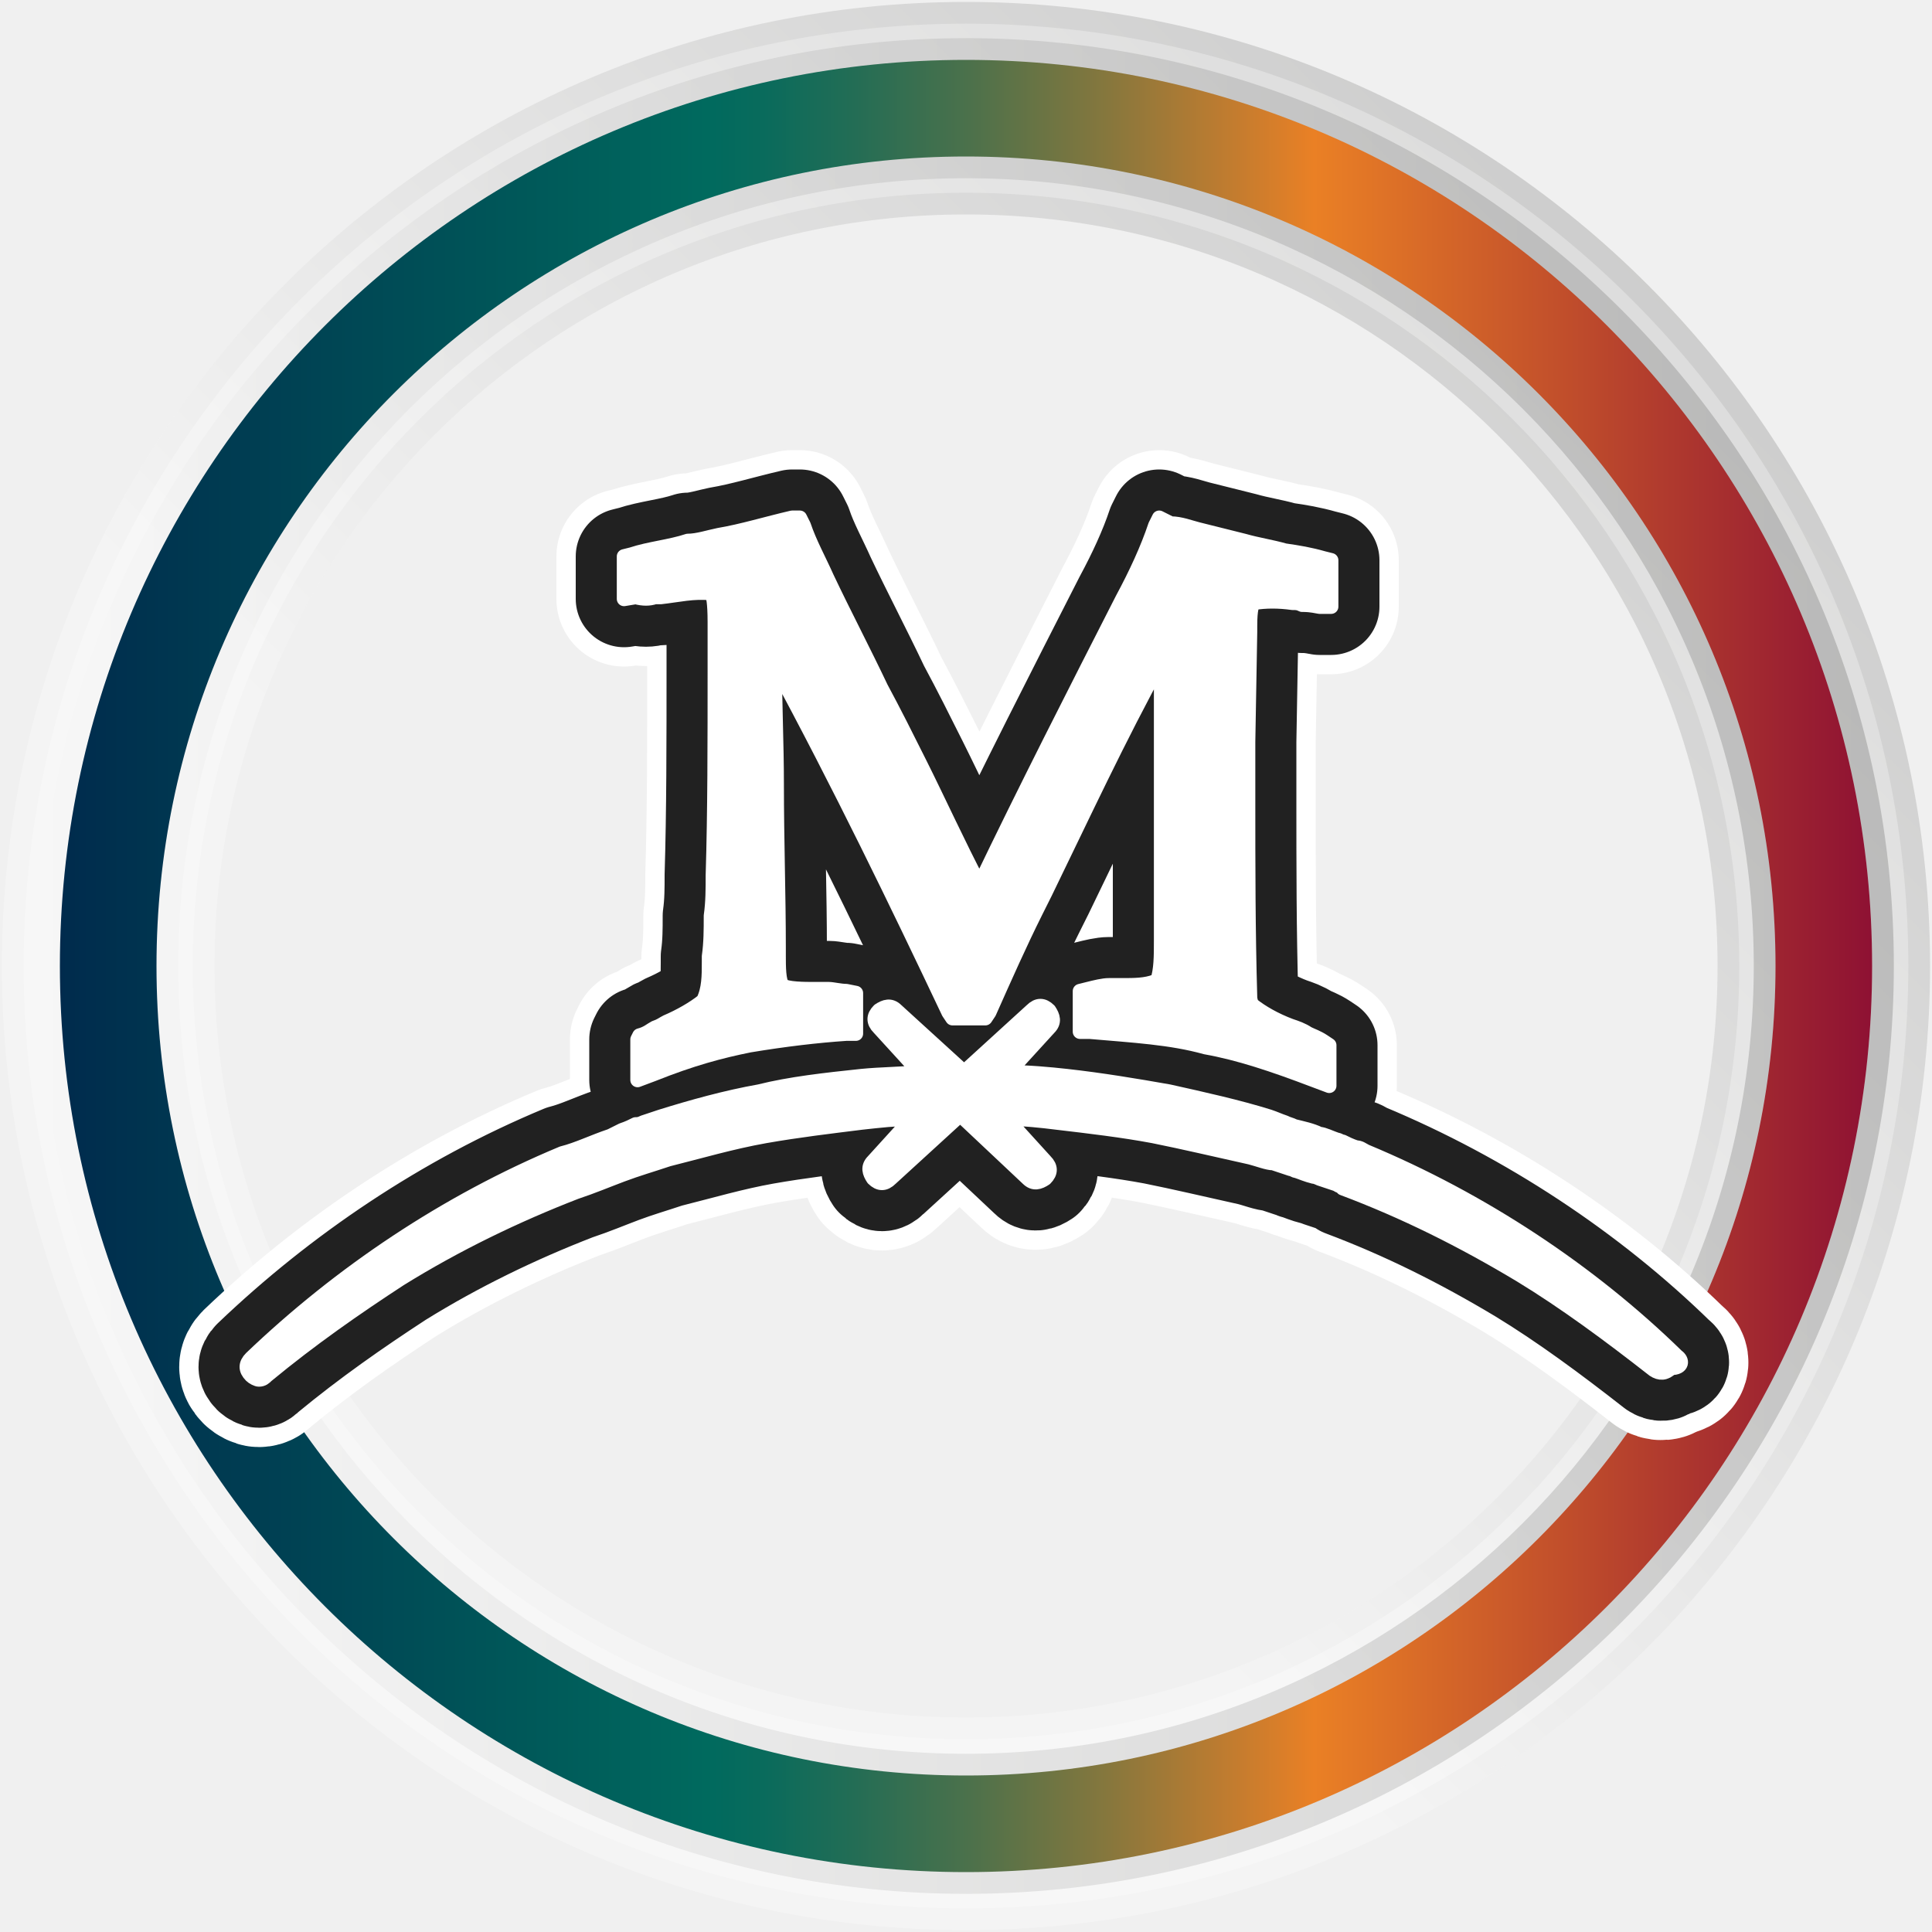
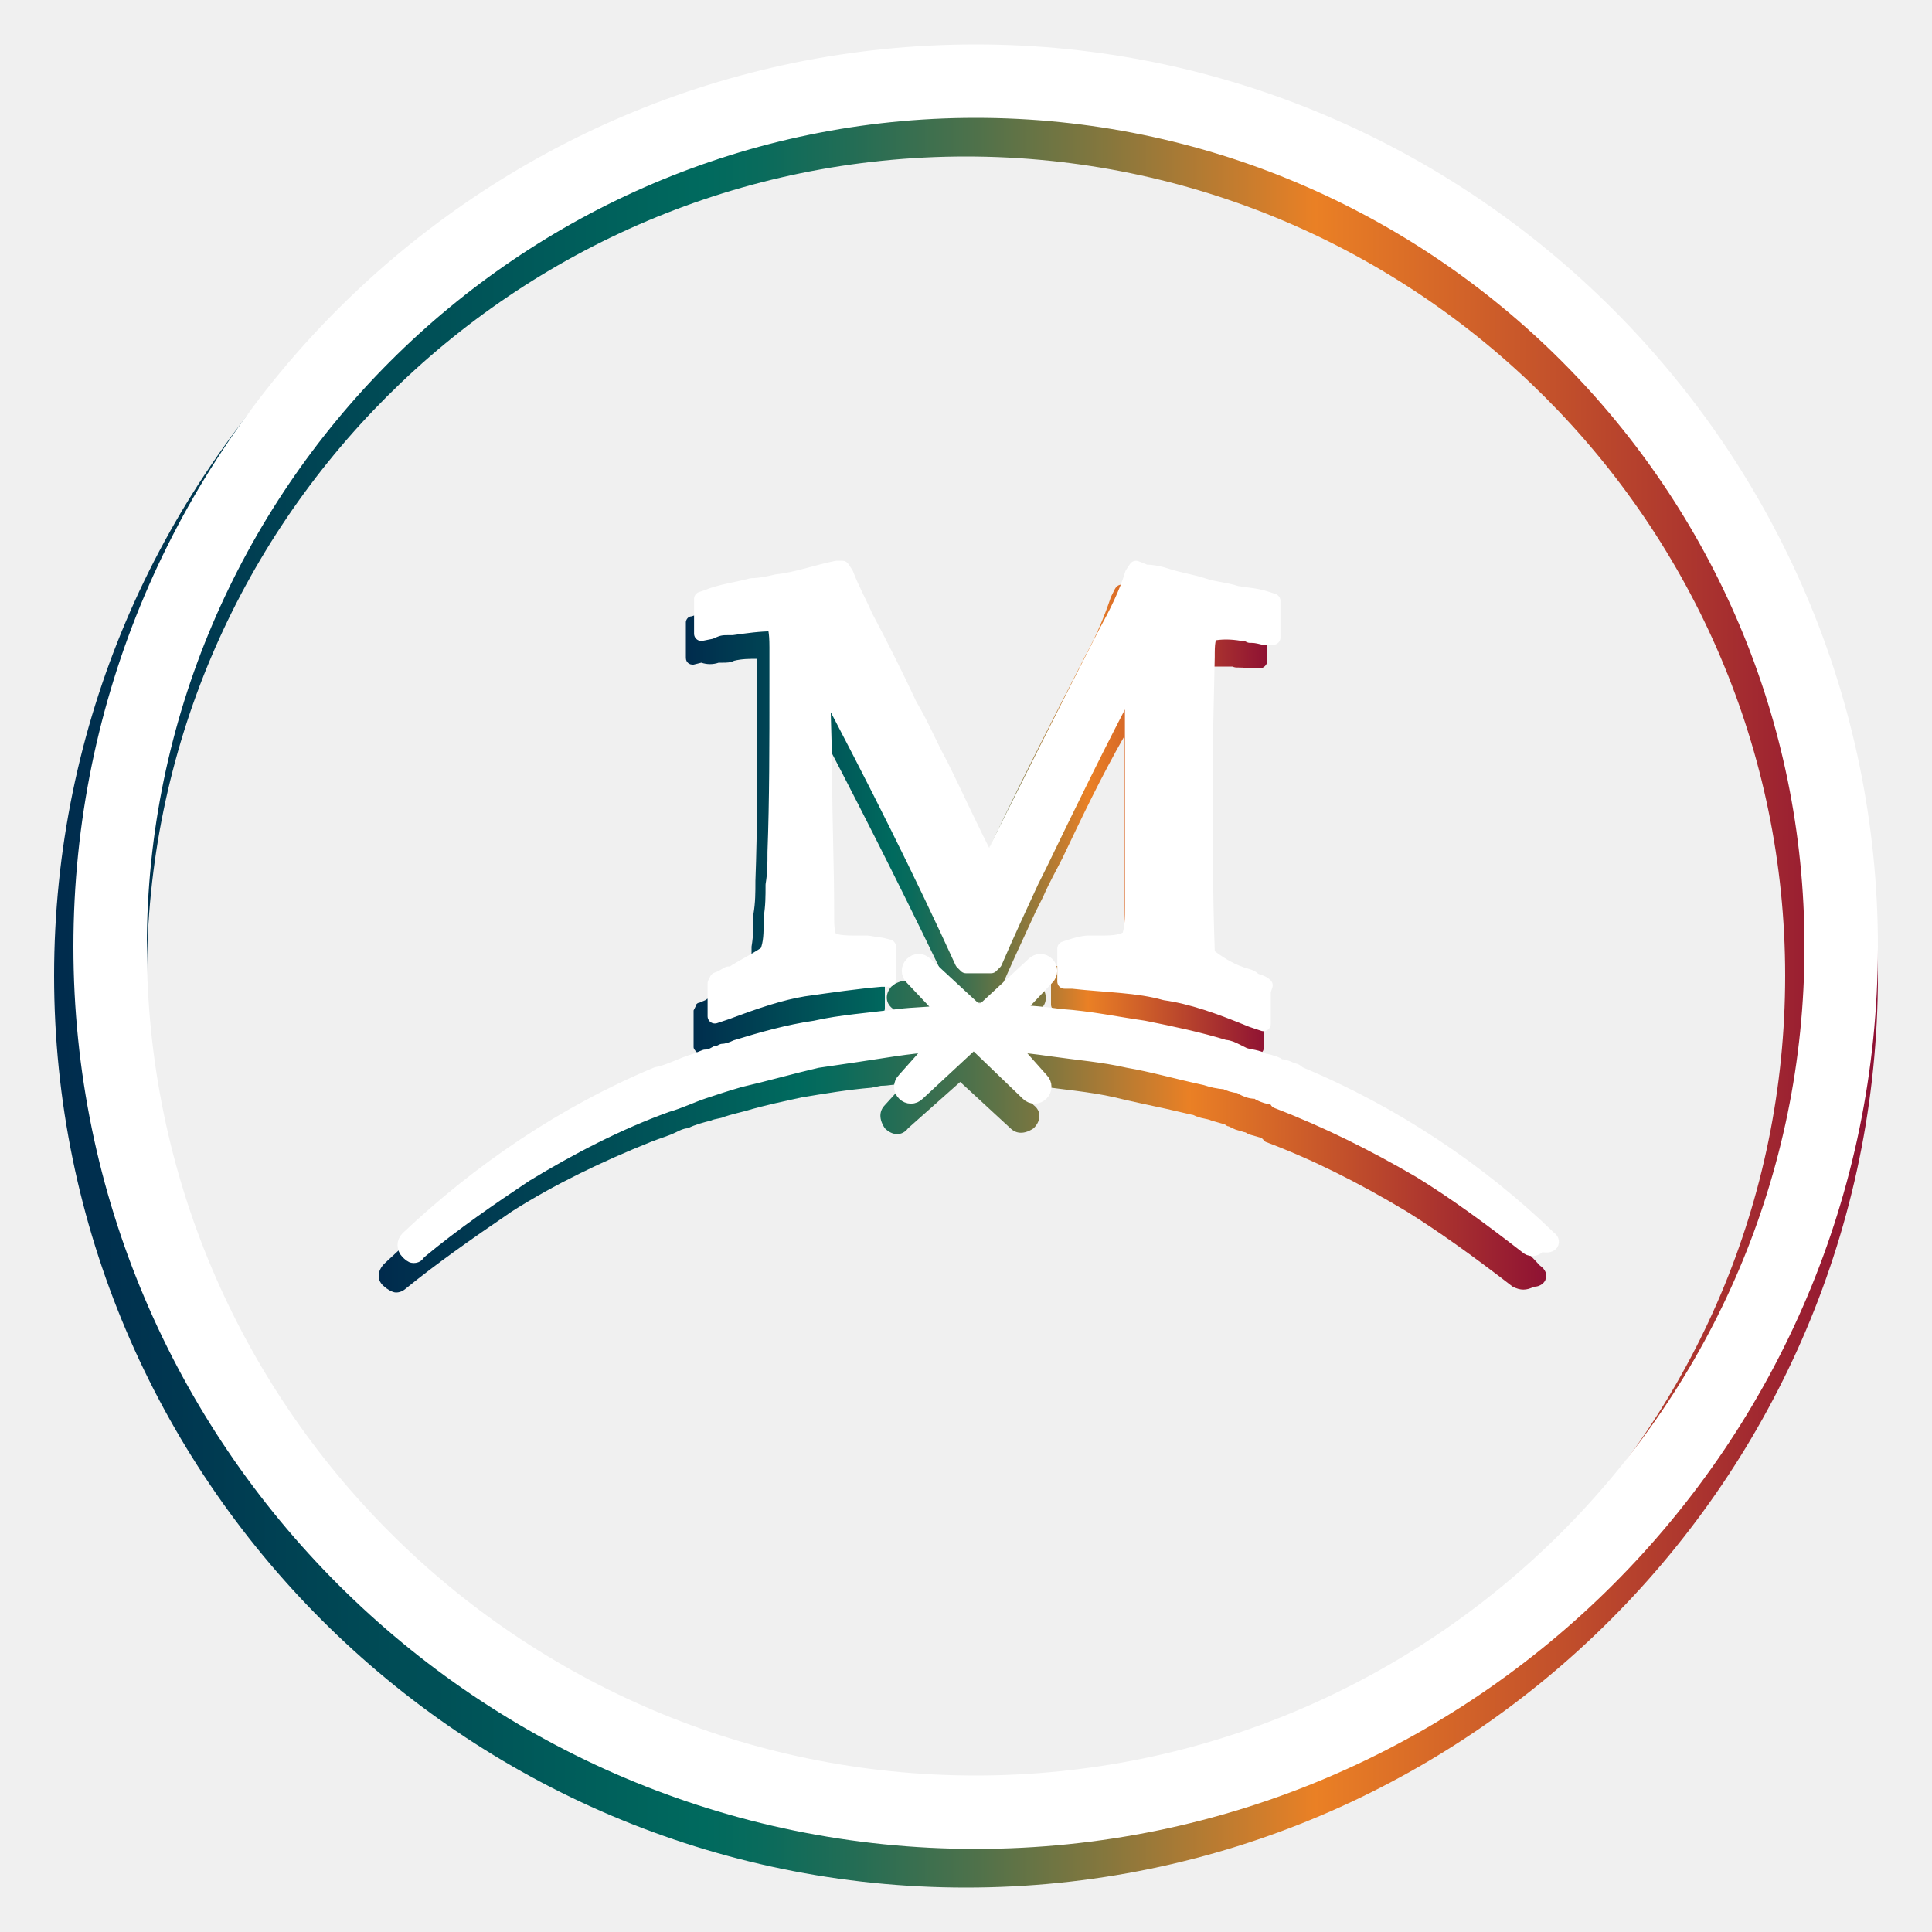
<svg xmlns="http://www.w3.org/2000/svg" version="1.1" id="Capa_1" x="0px" y="0px" viewBox="0 0 100 100" style="enable-background:new 0 0 100 100;" xml:space="preserve">
  <style type="text/css">
- 	.st0{opacity:0.3;}
- 	
- 		.st1{fill:url(#SVGID_1_);stroke:url(#SVGID_00000154387192108617494540000013223265079032102042_);stroke-width:3;stroke-miterlimit:10;}
- 	
- 		.st2{fill:url(#SVGID_00000068650435038074704120000013037827003397855380_);stroke:#FFFFFF;stroke-width:0.75;stroke-miterlimit:10;}
- 	.st3{fill:none;stroke:url(#SVGID_00000132082588050896017190000001448353649731085216_);stroke-width:5;stroke-miterlimit:10;}
- 	.st4{fill:#FFFFFF;stroke:#FFFFFF;stroke-width:7;stroke-linecap:round;stroke-linejoin:round;stroke-miterlimit:10;}
- 	.st5{fill:#FFFFFF;stroke:#212121;stroke-width:5;stroke-linecap:round;stroke-linejoin:round;stroke-miterlimit:10;}
- 	.st6{fill:#FFFFFF;stroke:#FFFFFF;stroke-width:0.75;stroke-linecap:round;stroke-linejoin:round;stroke-miterlimit:10;}
+ 	.st0{fill:url(#SVGID_1_);}
+ 	.st1{fill:url(#SVGID_00000119837902511260725370000011960527997819437972_);}
+ 	.st2{fill:url(#SVGID_00000177477075300496687490000002837607850986236324_);}
+ 	.st3{fill:#FFFFFF;stroke:#FFFFFF;stroke-width:0.75;stroke-linecap:round;stroke-linejoin:round;stroke-miterlimit:10;}
+ 	.st4{fill:#FFFFFF;}
</style>
-   <g class="st0">
-     <linearGradient id="SVGID_1_" gradientUnits="userSpaceOnUse" x1="50" y1="100.4" x2="50" y2="3.6" gradientTransform="matrix(1 0 0 -1 0 102)">
-       <stop offset="0" style="stop-color:#7E7E7D" />
-       <stop offset="0.665" style="stop-color:#FFFFFF" />
-       <stop offset="1" style="stop-color:#FFFFFF" />
-     </linearGradient>
-     <linearGradient id="SVGID_00000124160579726258104300000006409389156368777625_" gradientUnits="userSpaceOnUse" x1="85.273" y1="14.727" x2="14.727" y2="85.273">
-       <stop offset="0" style="stop-color:#7E7E7D" />
-       <stop offset="0.665" style="stop-color:#FFFFFF" />
-       <stop offset="1" style="stop-color:#FFFFFF" />
-     </linearGradient>
-     <path style="fill:url(#SVGID_1_);stroke:url(#SVGID_00000124160579726258104300000006409389156368777625_);stroke-width:3;stroke-miterlimit:10;" d="   M50,98.4C23.3,98.4,1.6,76.7,1.6,50S23.3,1.6,50,1.6S98.4,23.3,98.4,50S76.7,98.4,50,98.4z M50,9.6C27.7,9.6,9.6,27.7,9.6,50   S27.7,90.4,50,90.4S90.4,72.3,90.4,50S72.3,9.6,50,9.6z" />
-   </g>
-   <g class="st0">
-     <linearGradient id="SVGID_00000143613434948204917970000010188121741941839504_" gradientUnits="userSpaceOnUse" x1="1.6" y1="52" x2="98.4" y2="52" gradientTransform="matrix(1 0 0 -1 0 102)">
-       <stop offset="0" style="stop-color:#FFFFFF" />
-       <stop offset="1" style="stop-color:#7E7E7D" />
-     </linearGradient>
-     <path style="fill:url(#SVGID_00000143613434948204917970000010188121741941839504_);stroke:#FFFFFF;stroke-width:0.75;stroke-miterlimit:10;" d="   M50,98.4C23.3,98.4,1.6,76.7,1.6,50S23.3,1.6,50,1.6S98.4,23.3,98.4,50S76.7,98.4,50,98.4z M50,9.6C27.7,9.6,9.6,27.7,9.6,50   S27.7,90.4,50,90.4S90.4,72.3,90.4,50S72.3,9.6,50,9.6z" />
-   </g>
-   <linearGradient id="SVGID_00000121973954442460712020000000396944914552597416_" gradientUnits="userSpaceOnUse" x1="3.1" y1="52" x2="96.9" y2="52" gradientTransform="matrix(1 0 0 -1 0 102)">
-     <stop offset="0" style="stop-color:#002B4D" />
-     <stop offset="0.357" style="stop-color:#006A5E" />
-     <stop offset="0.388" style="stop-color:#096B5C" />
-     <stop offset="0.438" style="stop-color:#236D55" />
-     <stop offset="0.502" style="stop-color:#4C714B" />
-     <stop offset="0.578" style="stop-color:#86773D" />
-     <stop offset="0.662" style="stop-color:#CF7D2C" />
-     <stop offset="0.692" style="stop-color:#EA8025" />
-     <stop offset="1" style="stop-color:#8E1133" />
-   </linearGradient>
-   <circle style="fill:none;stroke:url(#SVGID_00000121973954442460712020000000396944914552597416_);stroke-width:5;stroke-miterlimit:10;" cx="50" cy="50" r="44.4" />
  <g>
-     <path class="st4" d="M86.8,70.2L86.8,70.2c-4.5-4.4-10.1-8.1-16.1-10.6l0,0c-0.2-0.1-0.3-0.2-0.5-0.2c-0.3-0.1-0.5-0.2-0.7-0.3   c-0.1,0-0.2-0.1-0.3-0.1c-0.3-0.1-0.7-0.3-0.9-0.3c-0.4-0.2-0.9-0.3-1.3-0.4c-0.2-0.1-0.3-0.1-0.5-0.2c-0.3-0.1-0.5-0.2-0.8-0.3   c-1.6-0.5-3.4-0.9-5.2-1.3c-1.7-0.3-3.5-0.6-5.3-0.8c-0.9-0.1-2-0.2-3-0.2l2.1-2.3c0.3-0.3,0.2-0.6,0-0.9c-0.3-0.3-0.6-0.3-0.9,0   L50,55.4h-0.2l-3.4-3.1c-0.3-0.3-0.6-0.2-0.9,0c-0.3,0.3-0.3,0.6,0,0.9l2.1,2.3c-0.9,0.1-2,0.1-3,0.2c-1.9,0.2-3.7,0.4-5.3,0.8   c-1.7,0.3-3.5,0.8-5.1,1.3c-0.3,0.1-0.6,0.2-0.9,0.3c-0.2,0.1-0.3,0.1-0.4,0.1c-0.2,0.1-0.4,0.2-0.7,0.3l-0.6,0.3   c-0.9,0.3-1.7,0.7-2.5,0.9c-6,2.5-11.5,6.2-16.1,10.6c-0.3,0.3-0.3,0.6,0,0.9c0.1,0.1,0.3,0.2,0.4,0.2c0.2,0,0.3-0.1,0.4-0.2   c2.3-1.9,4.6-3.5,6.9-5c2.9-1.8,6-3.3,9.1-4.5c0.9-0.3,1.6-0.6,2.4-0.9c0.8-0.3,1.5-0.5,2.4-0.8c1.6-0.4,3.3-0.9,5-1.2   s3.4-0.5,5-0.7c0.9-0.1,1.8-0.2,2.6-0.2l-2,2.2c-0.3,0.3-0.2,0.6,0,0.9c0.3,0.3,0.6,0.3,0.9,0l3.5-3.2h0.2l3.4,3.2   c0.3,0.3,0.6,0.2,0.9,0c0.3-0.3,0.3-0.6,0-0.9l-2-2.2c0.9,0,1.8,0.1,2.6,0.2c1.7,0.2,3.4,0.4,5,0.7c1.5,0.3,3.2,0.7,5,1.1   c0.4,0.1,0.9,0.3,1.2,0.3l0,0c0.3,0.1,0.6,0.2,0.9,0.3c0.1,0,0.2,0.1,0.3,0.1l0,0c0.3,0.1,0.5,0.2,0.9,0.3c0.1,0,0.3,0.1,0.3,0.1   c0.3,0.1,0.6,0.2,0.9,0.3c0.1,0.1,0.3,0.1,0.3,0.2c3.2,1.2,6.2,2.7,9.2,4.5c2.3,1.4,4.6,3.1,6.9,4.9c0.3,0.2,0.6,0.2,0.9-0.1   C87.1,70.8,87.1,70.4,86.8,70.2z" />
-     <path class="st4" d="M33.9,30.9c0.1,0,0.2,0,0.3,0c0.9-0.1,1.7-0.3,2.6-0.2c0.1,0,0.1,0.1,0.1,0.1l0,0c0,0.1,0.1,0.3,0.1,1.4   c0,0.3,0,0.8,0,1.1s0,0.8,0,1.1c0,4.1,0,7.6-0.1,10.9c0,0.7,0,1.4-0.1,2.1c0,0.7,0,1.4-0.1,2.1c0,0.1,0,0.3,0,0.3   c0,0.7,0,1.4-0.3,2c-0.5,0.4-1.2,0.8-1.9,1.1c-0.2,0.1-0.3,0.2-0.6,0.3c-0.2,0.1-0.4,0.3-0.8,0.4L33,53.8v2.1l0.8-0.3   c2-0.8,3.5-1.2,5-1.5c1.8-0.3,3.5-0.5,5-0.6h0.5v-2.1l-0.5-0.1c-0.3,0-0.7-0.1-0.9-0.1c-0.3,0-0.5,0-0.8,0c-0.4,0-1.4,0-1.6-0.2   c-0.2-0.2-0.2-1-0.2-1.5c0-0.2,0-0.3,0-0.4c0-2.8-0.1-5.6-0.1-8.5c0-2.1-0.1-4.1-0.1-6.2c3.4,6.3,6.3,12.3,9,18l0.2,0.3h0.3   c0.4,0,0.6,0,1,0H51l0.2-0.3c0.8-1.8,1.6-3.6,2.4-5.2l0.5-1c1.9-3.9,3.8-8,6-12V48c0,0.3,0,0.4,0,0.7c0,0.8,0,1.5-0.2,2.1l0,0   c0,0,0,0-0.1,0C59.3,51,58.7,51,58.1,51c-0.3,0-0.5,0-0.7,0c-0.3,0-0.7,0.1-1.1,0.2l-0.4,0.1v2.1h0.5c2.3,0.2,4.2,0.3,6,0.8   c1.7,0.3,3.5,0.9,5.6,1.7l0.8,0.3v-2.1l-0.3-0.2c-0.3-0.2-0.6-0.3-0.8-0.4c-0.3-0.2-0.6-0.3-0.9-0.4c-0.8-0.3-1.5-0.7-2-1.1   c0,0-0.1-0.2-0.1-0.4c-0.1-3.4-0.1-6.8-0.1-10.2c0-1,0-2.1,0-3l0.1-5.7v-0.3c0-0.9,0.1-1.1,0.2-1.2c0.6-0.1,1.3-0.1,2,0   c0.2,0,0.3,0,0.5,0.1c0.2,0,0.4,0,0.9,0.1h0.6V29l-0.4-0.1c-0.7-0.2-1.3-0.3-2-0.4c-0.7-0.2-1.4-0.3-2.1-0.5   c-0.8-0.2-1.6-0.4-2.4-0.6c-0.4-0.1-0.9-0.3-1.4-0.3L60,26.8l-0.2,0.4c-0.4,1.2-1,2.5-1.7,3.8c-2.5,4.9-5,9.8-7.4,14.8   c-1.1-2.1-2.1-4.3-3.1-6.3c-0.7-1.4-1.3-2.6-2-3.9c-0.9-1.9-1.9-3.8-2.8-5.7c-0.4-0.9-0.9-1.8-1.2-2.7l-0.2-0.4l-0.4,0   c-1.3,0.3-2.6,0.7-3.8,0.9c-0.5,0.1-1.1,0.3-1.6,0.3c-0.9,0.3-2,0.4-2.9,0.7l-0.4,0.1V31l0.6-0.1C33.3,31,33.6,31,33.9,30.9z" />
-   </g>
-   <g>
-     <path class="st5" d="M86.8,70.2L86.8,70.2c-4.5-4.4-10.1-8.1-16.1-10.6l0,0c-0.2-0.1-0.3-0.2-0.5-0.2c-0.3-0.1-0.5-0.2-0.7-0.3   c-0.1,0-0.2-0.1-0.3-0.1c-0.3-0.1-0.7-0.3-0.9-0.3c-0.4-0.2-0.9-0.3-1.3-0.4c-0.2-0.1-0.3-0.1-0.5-0.2c-0.3-0.1-0.5-0.2-0.8-0.3   c-1.6-0.5-3.4-0.9-5.2-1.3c-1.7-0.3-3.5-0.6-5.3-0.8c-0.9-0.1-2-0.2-3-0.2l2.1-2.3c0.3-0.3,0.2-0.6,0-0.9c-0.3-0.3-0.6-0.3-0.9,0   L50,55.4h-0.2l-3.4-3.1c-0.3-0.3-0.6-0.2-0.9,0c-0.3,0.3-0.3,0.6,0,0.9l2.1,2.3c-0.9,0.1-2,0.1-3,0.2c-1.9,0.2-3.7,0.4-5.3,0.8   c-1.7,0.3-3.5,0.8-5.1,1.3c-0.3,0.1-0.6,0.2-0.9,0.3c-0.2,0.1-0.3,0.1-0.4,0.1c-0.2,0.1-0.4,0.2-0.7,0.3l-0.6,0.3   c-0.9,0.3-1.7,0.7-2.5,0.9c-6,2.5-11.5,6.2-16.1,10.6c-0.3,0.3-0.3,0.6,0,0.9c0.1,0.1,0.3,0.2,0.4,0.2c0.2,0,0.3-0.1,0.4-0.2   c2.3-1.9,4.6-3.5,6.9-5c2.9-1.8,6-3.3,9.1-4.5c0.9-0.3,1.6-0.6,2.4-0.9c0.8-0.3,1.5-0.5,2.4-0.8c1.6-0.4,3.3-0.9,5-1.2   s3.4-0.5,5-0.7c0.9-0.1,1.8-0.2,2.6-0.2l-2,2.2c-0.3,0.3-0.2,0.6,0,0.9c0.3,0.3,0.6,0.3,0.9,0l3.5-3.2h0.2l3.4,3.2   c0.3,0.3,0.6,0.2,0.9,0c0.3-0.3,0.3-0.6,0-0.9l-2-2.2c0.9,0,1.8,0.1,2.6,0.2c1.7,0.2,3.4,0.4,5,0.7c1.5,0.3,3.2,0.7,5,1.1   c0.4,0.1,0.9,0.3,1.2,0.3l0,0c0.3,0.1,0.6,0.2,0.9,0.3c0.1,0,0.2,0.1,0.3,0.1l0,0c0.3,0.1,0.5,0.2,0.9,0.3c0.1,0,0.3,0.1,0.3,0.1   c0.3,0.1,0.6,0.2,0.9,0.3c0.1,0.1,0.3,0.1,0.3,0.2c3.2,1.2,6.2,2.7,9.2,4.5c2.3,1.4,4.6,3.1,6.9,4.9c0.3,0.2,0.6,0.2,0.9-0.1   C87.1,70.8,87.1,70.4,86.8,70.2z" />
-     <path class="st5" d="M33.9,30.9c0.1,0,0.2,0,0.3,0c0.9-0.1,1.7-0.3,2.6-0.2c0.1,0,0.1,0.1,0.1,0.1l0,0c0,0.1,0.1,0.3,0.1,1.4   c0,0.3,0,0.8,0,1.1s0,0.8,0,1.1c0,4.1,0,7.6-0.1,10.9c0,0.7,0,1.4-0.1,2.1c0,0.7,0,1.4-0.1,2.1c0,0.1,0,0.3,0,0.3   c0,0.7,0,1.4-0.3,2c-0.5,0.4-1.2,0.8-1.9,1.1c-0.2,0.1-0.3,0.2-0.6,0.3c-0.2,0.1-0.4,0.3-0.8,0.4L33,53.8v2.1l0.8-0.3   c2-0.8,3.5-1.2,5-1.5c1.8-0.3,3.5-0.5,5-0.6h0.5v-2.1l-0.5-0.1c-0.3,0-0.7-0.1-0.9-0.1c-0.3,0-0.5,0-0.8,0c-0.4,0-1.4,0-1.6-0.2   c-0.2-0.2-0.2-1-0.2-1.5c0-0.2,0-0.3,0-0.4c0-2.8-0.1-5.6-0.1-8.5c0-2.1-0.1-4.1-0.1-6.2c3.4,6.3,6.3,12.3,9,18l0.2,0.3h0.3   c0.4,0,0.6,0,1,0H51l0.2-0.3c0.8-1.8,1.6-3.6,2.4-5.2l0.5-1c1.9-3.9,3.8-8,6-12V48c0,0.3,0,0.4,0,0.7c0,0.8,0,1.5-0.2,2.1l0,0   c0,0,0,0-0.1,0C59.3,51,58.7,51,58.1,51c-0.3,0-0.5,0-0.7,0c-0.3,0-0.7,0.1-1.1,0.2l-0.4,0.1v2.1h0.5c2.3,0.2,4.2,0.3,6,0.8   c1.7,0.3,3.5,0.9,5.6,1.7l0.8,0.3v-2.1l-0.3-0.2c-0.3-0.2-0.6-0.3-0.8-0.4c-0.3-0.2-0.6-0.3-0.9-0.4c-0.8-0.3-1.5-0.7-2-1.1   c0,0-0.1-0.2-0.1-0.4c-0.1-3.4-0.1-6.8-0.1-10.2c0-1,0-2.1,0-3l0.1-5.7v-0.3c0-0.9,0.1-1.1,0.2-1.2c0.6-0.1,1.3-0.1,2,0   c0.2,0,0.3,0,0.5,0.1c0.2,0,0.4,0,0.9,0.1h0.6V29l-0.4-0.1c-0.7-0.2-1.3-0.3-2-0.4c-0.7-0.2-1.4-0.3-2.1-0.5   c-0.8-0.2-1.6-0.4-2.4-0.6c-0.4-0.1-0.9-0.3-1.4-0.3L60,26.8l-0.2,0.4c-0.4,1.2-1,2.5-1.7,3.8c-2.5,4.9-5,9.8-7.4,14.8   c-1.1-2.1-2.1-4.3-3.1-6.3c-0.7-1.4-1.3-2.6-2-3.9c-0.9-1.9-1.9-3.8-2.8-5.7c-0.4-0.9-0.9-1.8-1.2-2.7l-0.2-0.4l-0.4,0   c-1.3,0.3-2.6,0.7-3.8,0.9c-0.5,0.1-1.1,0.3-1.6,0.3c-0.9,0.3-2,0.4-2.9,0.7l-0.4,0.1V31l0.6-0.1C33.3,31,33.6,31,33.9,30.9z" />
-   </g>
-   <g>
-     <path class="st6" d="M86.8,70.2L86.8,70.2c-4.5-4.4-10.1-8.1-16.1-10.6l0,0c-0.2-0.1-0.3-0.2-0.5-0.2c-0.3-0.1-0.5-0.2-0.7-0.3   c-0.1,0-0.2-0.1-0.3-0.1c-0.3-0.1-0.7-0.3-0.9-0.3c-0.4-0.2-0.9-0.3-1.3-0.4c-0.2-0.1-0.3-0.1-0.5-0.2c-0.3-0.1-0.5-0.2-0.8-0.3   c-1.6-0.5-3.4-0.9-5.2-1.3c-1.7-0.3-3.5-0.6-5.3-0.8c-0.9-0.1-2-0.2-3-0.2l2.1-2.3c0.3-0.3,0.2-0.6,0-0.9c-0.3-0.3-0.6-0.3-0.9,0   L50,55.4h-0.2l-3.4-3.1c-0.3-0.3-0.6-0.2-0.9,0c-0.3,0.3-0.3,0.6,0,0.9l2.1,2.3c-0.9,0.1-2,0.1-3,0.2c-1.9,0.2-3.7,0.4-5.3,0.8   c-1.7,0.3-3.5,0.8-5.1,1.3c-0.3,0.1-0.6,0.2-0.9,0.3c-0.2,0.1-0.3,0.1-0.4,0.1c-0.2,0.1-0.4,0.2-0.7,0.3l-0.6,0.3   c-0.9,0.3-1.7,0.7-2.5,0.9c-6,2.5-11.5,6.2-16.1,10.6c-0.3,0.3-0.3,0.6,0,0.9c0.1,0.1,0.3,0.2,0.4,0.2c0.2,0,0.3-0.1,0.4-0.2   c2.3-1.9,4.6-3.5,6.9-5c2.9-1.8,6-3.3,9.1-4.5c0.9-0.3,1.6-0.6,2.4-0.9c0.8-0.3,1.5-0.5,2.4-0.8c1.6-0.4,3.3-0.9,5-1.2   s3.4-0.5,5-0.7c0.9-0.1,1.8-0.2,2.6-0.2l-2,2.2c-0.3,0.3-0.2,0.6,0,0.9c0.3,0.3,0.6,0.3,0.9,0l3.5-3.2h0.2l3.4,3.2   c0.3,0.3,0.6,0.2,0.9,0c0.3-0.3,0.3-0.6,0-0.9l-2-2.2c0.9,0,1.8,0.1,2.6,0.2c1.7,0.2,3.4,0.4,5,0.7c1.5,0.3,3.2,0.7,5,1.1   c0.4,0.1,0.9,0.3,1.2,0.3l0,0c0.3,0.1,0.6,0.2,0.9,0.3c0.1,0,0.2,0.1,0.3,0.1l0,0c0.3,0.1,0.5,0.2,0.9,0.3c0.1,0,0.3,0.1,0.3,0.1   c0.3,0.1,0.6,0.2,0.9,0.3c0.1,0.1,0.3,0.1,0.3,0.2c3.2,1.2,6.2,2.7,9.2,4.5c2.3,1.4,4.6,3.1,6.9,4.9c0.3,0.2,0.6,0.2,0.9-0.1   C87.1,70.8,87.1,70.4,86.8,70.2z" />
-     <path class="st6" d="M33.9,30.9c0.1,0,0.2,0,0.3,0c0.9-0.1,1.7-0.3,2.6-0.2c0.1,0,0.1,0.1,0.1,0.1l0,0c0,0.1,0.1,0.3,0.1,1.4   c0,0.3,0,0.8,0,1.1s0,0.8,0,1.1c0,4.1,0,7.6-0.1,10.9c0,0.7,0,1.4-0.1,2.1c0,0.7,0,1.4-0.1,2.1c0,0.1,0,0.3,0,0.3   c0,0.7,0,1.4-0.3,2c-0.5,0.4-1.2,0.8-1.9,1.1c-0.2,0.1-0.3,0.2-0.6,0.3c-0.2,0.1-0.4,0.3-0.8,0.4L33,53.8v2.1l0.8-0.3   c2-0.8,3.5-1.2,5-1.5c1.8-0.3,3.5-0.5,5-0.6h0.5v-2.1l-0.5-0.1c-0.3,0-0.7-0.1-0.9-0.1c-0.3,0-0.5,0-0.8,0c-0.4,0-1.4,0-1.6-0.2   c-0.2-0.2-0.2-1-0.2-1.5c0-0.2,0-0.3,0-0.4c0-2.8-0.1-5.6-0.1-8.5c0-2.1-0.1-4.1-0.1-6.2c3.4,6.3,6.3,12.3,9,18l0.2,0.3h0.3   c0.4,0,0.6,0,1,0H51l0.2-0.3c0.8-1.8,1.6-3.6,2.4-5.2l0.5-1c1.9-3.9,3.8-8,6-12V48c0,0.3,0,0.4,0,0.7c0,0.8,0,1.5-0.2,2.1l0,0   c0,0,0,0-0.1,0C59.3,51,58.7,51,58.1,51c-0.3,0-0.5,0-0.7,0c-0.3,0-0.7,0.1-1.1,0.2l-0.4,0.1v2.1h0.5c2.3,0.2,4.2,0.3,6,0.8   c1.7,0.3,3.5,0.9,5.6,1.7l0.8,0.3v-2.1l-0.3-0.2c-0.3-0.2-0.6-0.3-0.8-0.4c-0.3-0.2-0.6-0.3-0.9-0.4c-0.8-0.3-1.5-0.7-2-1.1   c0,0-0.1-0.2-0.1-0.4c-0.1-3.4-0.1-6.8-0.1-10.2c0-1,0-2.1,0-3l0.1-5.7v-0.3c0-0.9,0.1-1.1,0.2-1.2c0.6-0.1,1.3-0.1,2,0   c0.2,0,0.3,0,0.5,0.1c0.2,0,0.4,0,0.9,0.1h0.6V29l-0.4-0.1c-0.7-0.2-1.3-0.3-2-0.4c-0.7-0.2-1.4-0.3-2.1-0.5   c-0.8-0.2-1.6-0.4-2.4-0.6c-0.4-0.1-0.9-0.3-1.4-0.3L60,26.8l-0.2,0.4c-0.4,1.2-1,2.5-1.7,3.8c-2.5,4.9-5,9.8-7.4,14.8   c-1.1-2.1-2.1-4.3-3.1-6.3c-0.7-1.4-1.3-2.6-2-3.9c-0.9-1.9-1.9-3.8-2.8-5.7c-0.4-0.9-0.9-1.8-1.2-2.7l-0.2-0.4l-0.4,0   c-1.3,0.3-2.6,0.7-3.8,0.9c-0.5,0.1-1.1,0.3-1.6,0.3c-0.9,0.3-2,0.4-2.9,0.7l-0.4,0.1V31l0.6-0.1C33.3,31,33.6,31,33.9,30.9z" />
+     <g>
+       <linearGradient id="SVGID_1_" gradientUnits="userSpaceOnUse" x1="19.762" y1="58.774" x2="80.157" y2="58.774">
+         <stop offset="0" style="stop-color:#002B4D" />
+         <stop offset="0.357" style="stop-color:#006A5E" />
+         <stop offset="0.388" style="stop-color:#096B5C" />
+         <stop offset="0.438" style="stop-color:#236D55" />
+         <stop offset="0.502" style="stop-color:#4C714B" />
+         <stop offset="0.578" style="stop-color:#86773D" />
+         <stop offset="0.662" style="stop-color:#CF7D2C" />
+         <stop offset="0.692" style="stop-color:#EA8025" />
+         <stop offset="1" style="stop-color:#8E1133" />
+       </linearGradient>
+       <path class="st0" d="M66.9,56.7L66.9,56.7c-0.2-0.1-0.3-0.2-0.5-0.2c-0.2-0.1-0.3-0.1-0.5-0.2c-0.1,0-0.1,0-0.1,0    c0,0-0.1-0.1-0.2-0.1c-0.1,0-0.1-0.1-0.2-0.1C65.2,56.1,65,56,64.9,56c-0.3-0.1-0.6-0.2-0.9-0.3l-0.1,0c-0.1,0-0.2-0.1-0.2-0.1    c0,0-0.1,0-0.2-0.1c-0.1,0-0.2-0.1-0.3-0.1c-0.1,0-0.2-0.1-0.3-0.1c-1.3-0.4-2.8-0.7-4.2-1.1c-1.4-0.2-2.8-0.5-4.3-0.6    c-0.6-0.1-1.2-0.1-1.7-0.1l1.2-1.3c0.2-0.2,0.4-0.6,0-1.2c-0.4-0.4-0.9-0.4-1.2,0L50,53.3l-2.6-2.3c-0.2-0.2-0.6-0.4-1.2,0    c-0.4,0.4-0.4,0.9,0,1.2l1.2,1.3c-0.2,0-0.3,0-0.5,0c-0.4,0-0.8,0-1.2,0.1c-1.7,0.2-3,0.3-4.3,0.6c-1.2,0.2-2.5,0.6-4.2,1.1    l-0.8,0.3c-0.2,0.1-0.2,0-0.3,0.1c-0.1,0.1-0.3,0.1-0.6,0.2l-0.4,0.2c-0.3,0.1-0.6,0.2-0.9,0.3c-0.4,0.2-0.8,0.3-1.2,0.4    c-4.7,2-9.2,4.9-13.1,8.6c-0.4,0.4-0.4,0.9,0,1.2c0.1,0.1,0.4,0.3,0.6,0.3c0.3,0,0.5-0.2,0.5-0.2c1.6-1.3,3.3-2.5,5.5-4    c2.2-1.4,4.7-2.6,7.2-3.6c0.5-0.2,0.9-0.3,1.3-0.5c0.2-0.1,0.4-0.2,0.6-0.2c0.4-0.2,0.8-0.3,1.2-0.4c0.2-0.1,0.5-0.1,0.7-0.2    c0.3-0.1,0.7-0.2,1.1-0.3c1-0.3,2-0.5,2.9-0.7c1.2-0.2,2.4-0.4,3.6-0.5l0.5-0.1c0.4,0,0.8-0.1,1.2-0.1l-1,1.1    c-0.2,0.2-0.4,0.6,0,1.2c0.4,0.4,0.9,0.4,1.2,0l2.7-2.4l2.6,2.4c0.2,0.2,0.6,0.4,1.2,0c0.4-0.4,0.4-0.9,0-1.2l-1-1.1    c0.4,0,0.8,0.1,1.2,0.1c1.3,0.2,2.7,0.3,4,0.6c0.8,0.2,1.8,0.4,2.7,0.6l1.3,0.3c0.1,0,0.2,0.1,0.3,0.1c0.2,0.1,0.5,0.1,0.7,0.2    l0.7,0.2c0,0,0.1,0.1,0.2,0.1l0.2,0.1c0.2,0.1,0.3,0.1,0.6,0.2c0,0,0.1,0,0.2,0.1l0.7,0.2c0,0,0.1,0.1,0.1,0.1    c0,0,0.1,0.1,0.1,0.1c2.4,0.9,4.8,2.1,7.3,3.6c1.6,1,3.3,2.2,5.5,3.9c0.4,0.2,0.7,0.2,1.1,0c0.4,0,0.6-0.3,0.6-0.4    c0.1-0.2,0-0.5-0.3-0.7C76.2,61.7,71.7,58.7,66.9,56.7z" />
+       <linearGradient id="SVGID_00000124852029404375990450000013418735932244524711_" gradientUnits="userSpaceOnUse" x1="35.461" y1="42.499" x2="65.606" y2="42.499">
+         <stop offset="0" style="stop-color:#002B4D" />
+         <stop offset="0.357" style="stop-color:#006A5E" />
+         <stop offset="0.388" style="stop-color:#096B5C" />
+         <stop offset="0.438" style="stop-color:#236D55" />
+         <stop offset="0.502" style="stop-color:#4C714B" />
+         <stop offset="0.578" style="stop-color:#86773D" />
+         <stop offset="0.662" style="stop-color:#CF7D2C" />
+         <stop offset="0.692" style="stop-color:#EA8025" />
+         <stop offset="1" style="stop-color:#8E1133" />
+       </linearGradient>
+       <path style="fill:url(#SVGID_00000124852029404375990450000013418735932244524711_);" d="M35.9,34.4l0.4-0.1    c0.3,0.1,0.6,0.1,0.9,0l0.2,0c0.2,0,0.4,0,0.6-0.1c0.4-0.1,0.8-0.1,1.2-0.1c0,0.1,0,0.4,0,0.9v1.8c0,3.3,0,6.1-0.1,8.8    c0,0.6,0,1.1-0.1,1.7c0,0.6,0,1.1-0.1,1.7v0.2c0,0.5,0,1-0.2,1.4c-0.4,0.3-0.9,0.6-1.4,0.8c-0.1,0-0.1,0.1-0.2,0.1    c-0.1,0-0.1,0.1-0.3,0.1c-0.1,0-0.1,0.1-0.2,0.1c-0.1,0.1-0.2,0.1-0.4,0.2c-0.1,0-0.2,0.1-0.2,0.2l-0.1,0.2c0,0.1,0,0.1,0,0.2v1.7    c0,0.1,0.1,0.2,0.2,0.3c0.1,0.1,0.2,0.1,0.3,0l0.7-0.2c1.7-0.7,3-1,3.9-1.2c1.4-0.2,2.8-0.4,4-0.5h0.4c0.2,0,0.4-0.2,0.4-0.4v-1.7    c0-0.2-0.1-0.3-0.3-0.3L45.1,50c-0.1,0-0.3,0-0.4,0c-0.1,0-0.3,0-0.3,0h-0.6c-0.8,0-1-0.1-1,0c-0.1-0.1-0.1-0.8-0.1-1v-0.3    c0-1.1,0-2.2,0-3.4c0-1.1,0-2.3,0-3.5c0-0.8,0-1.7,0-2.5c0-0.3,0-0.7,0-1c2.4,4.6,4.6,9,6.6,13.2l0.2,0.2c0.1,0.1,0.2,0.2,0.3,0.2    h1.4c0.1,0,0.2-0.1,0.3-0.2l0.2-0.3c0.6-1.4,1.3-2.9,1.9-4.2l0.4-0.8c0.3-0.7,0.7-1.4,1-2c1-2.1,2-4.2,3.2-6.3v10.2    c0,0.5,0,1-0.1,1.4c-0.3,0.1-0.7,0.1-1.2,0.1H56c-0.3,0-0.6,0.1-1,0.2L54.7,50c-0.2,0-0.3,0.2-0.3,0.3v1.7c0,0.2,0.2,0.4,0.4,0.4    l0.4,0l0.7,0.1c1.5,0.1,2.8,0.2,4,0.6c1.5,0.3,3.1,0.8,4.4,1.4l0.6,0.2c0,0,0.1,0,0.1,0c0.1,0,0.1,0,0.2-0.1    c0.1-0.1,0.2-0.2,0.2-0.3v-1.7c0-0.1-0.1-0.2-0.2-0.3l-0.2-0.2c-0.2-0.1-0.4-0.2-0.5-0.3l-0.1,0c-0.3-0.2-0.6-0.3-0.8-0.4    c-0.5-0.2-1-0.5-1.4-0.8c0,0,0-0.1,0-0.1c-0.1-2.7-0.1-5.5-0.1-8.2l0.1-7v-0.2c0-0.4,0-0.5,0-0.6c0.4,0,0.9,0,1.4,0    c0.1,0,0.2,0,0.2,0c0.2,0.1,0.3,0,0.9,0.1h0.5c0.2,0,0.4-0.2,0.4-0.4v-1.9c0-0.2-0.1-0.3-0.3-0.3L65,32c-0.6-0.2-1-0.2-1.6-0.3    c-0.3-0.1-0.6-0.1-0.9-0.2c-0.3-0.1-0.5-0.1-0.8-0.2l-1.9-0.5c-0.1,0-0.2,0-0.3-0.1c-0.3-0.1-0.6-0.2-0.9-0.2l-0.4-0.2    c-0.2-0.1-0.4,0-0.5,0.2l-0.2,0.4c-0.3,0.9-0.7,1.9-1.3,3c-1.9,3.7-3.8,7.4-5.6,11.3c-0.4-0.8-0.8-1.6-1.2-2.5    c-0.3-0.7-0.6-1.3-1-2c-0.6-1.1-1-2.1-1.6-3.1c-0.4-0.8-0.7-1.5-1.1-2.3c-0.4-0.8-0.8-1.5-1.1-2.3c-0.1-0.2-0.2-0.5-0.3-0.7    c-0.2-0.5-0.5-0.9-0.6-1.5l-0.2-0.3c-0.1-0.1-0.2-0.2-0.3-0.2l-0.4,0c-0.4,0.1-0.8,0.2-1.2,0.3c-0.7,0.2-1.3,0.3-1.9,0.4    c-0.1,0-0.3,0.1-0.4,0.1c-0.3,0.1-0.6,0.1-0.8,0.1c0,0-0.1,0-0.1,0c-0.3,0.1-0.7,0.2-1.1,0.3c-0.4,0.1-0.8,0.2-1.2,0.3l-0.3,0.1    c-0.2,0-0.3,0.2-0.3,0.3v1.8c0,0.1,0,0.2,0.1,0.3C35.7,34.4,35.8,34.4,35.9,34.4z" />
+       <linearGradient id="SVGID_00000108294375350237210110000007545168951136224655_" gradientUnits="userSpaceOnUse" x1="2.782" y1="50.516" x2="97.136" y2="50.516">
+         <stop offset="0" style="stop-color:#002B4D" />
+         <stop offset="0.357" style="stop-color:#006A5E" />
+         <stop offset="0.388" style="stop-color:#096B5C" />
+         <stop offset="0.438" style="stop-color:#236D55" />
+         <stop offset="0.502" style="stop-color:#4C714B" />
+         <stop offset="0.578" style="stop-color:#86773D" />
+         <stop offset="0.662" style="stop-color:#CF7D2C" />
+         <stop offset="0.692" style="stop-color:#EA8025" />
+         <stop offset="1" style="stop-color:#8E1133" />
+       </linearGradient>
+       <path style="fill:url(#SVGID_00000108294375350237210110000007545168951136224655_);" d="M50,3.3c-26,0-47.2,21.2-47.2,47.2    c0,26,21.2,47.2,47.2,47.2c26,0,47.2-21.2,47.2-47.2C97.1,24.5,76,3.3,50,3.3z M92.4,50.5c0,23.4-19,42.4-42.4,42.4    c-23.4,0-42.4-19-42.4-42.4c0-23.4,19-42.4,42.4-42.4C73.3,8.1,92.4,27.1,92.4,50.5z" />
+     </g>
+     <g>
+       <g>
+         <path class="st3" d="M80.2,64.1L80.2,64.1c-3.6-3.5-8.1-6.5-12.9-8.5l0,0c-0.2-0.1-0.2-0.2-0.4-0.2c-0.2-0.1-0.4-0.2-0.6-0.2     c-0.1,0-0.2-0.1-0.2-0.1c-0.2-0.1-0.6-0.2-0.7-0.2c-0.3-0.2-0.7-0.2-1-0.3c-0.2-0.1-0.2-0.1-0.4-0.2c-0.2-0.1-0.4-0.2-0.6-0.2     c-1.3-0.4-2.7-0.7-4.2-1c-1.4-0.2-2.8-0.5-4.3-0.6c-0.7-0.1-1.6-0.2-2.4-0.2l1.7-1.8c0.2-0.2,0.2-0.5,0-0.7     c-0.2-0.2-0.5-0.2-0.7,0l-2.7,2.5h-0.2l-2.7-2.5c-0.2-0.2-0.5-0.2-0.7,0c-0.2,0.2-0.2,0.5,0,0.7l1.7,1.8     c-0.7,0.1-1.6,0.1-2.4,0.2c-1.5,0.2-3,0.3-4.3,0.6c-1.4,0.2-2.8,0.6-4.1,1c-0.2,0.1-0.5,0.2-0.7,0.2c-0.2,0.1-0.2,0.1-0.3,0.1     c-0.2,0.1-0.3,0.2-0.6,0.2l-0.5,0.2c-0.7,0.2-1.4,0.6-2,0.7c-4.8,2-9.2,5-12.9,8.5c-0.2,0.2-0.2,0.5,0,0.7     c0.1,0.1,0.2,0.2,0.3,0.2c0.2,0,0.2-0.1,0.3-0.2c1.8-1.5,3.7-2.8,5.5-4c2.3-1.4,4.8-2.7,7.3-3.6c0.7-0.2,1.3-0.5,1.9-0.7     c0.6-0.2,1.2-0.4,1.9-0.6c1.3-0.3,2.7-0.7,4-1c1.4-0.2,2.7-0.4,4-0.6c0.7-0.1,1.4-0.2,2.1-0.2l-1.6,1.8c-0.2,0.2-0.2,0.5,0,0.7     c0.2,0.2,0.5,0.2,0.7,0l2.8-2.6h0.2l2.7,2.6c0.2,0.2,0.5,0.2,0.7,0c0.2-0.2,0.2-0.5,0-0.7l-1.6-1.8c0.7,0,1.4,0.1,2.1,0.2     c1.4,0.2,2.7,0.3,4,0.6c1.2,0.2,2.6,0.6,4,0.9c0.3,0.1,0.7,0.2,1,0.2l0,0c0.2,0.1,0.5,0.2,0.7,0.2c0.1,0,0.2,0.1,0.2,0.1l0,0     c0.2,0.1,0.4,0.2,0.7,0.2c0.1,0,0.2,0.1,0.2,0.1c0.2,0.1,0.5,0.2,0.7,0.2c0.1,0.1,0.2,0.1,0.2,0.2c2.6,1,5,2.2,7.4,3.6     c1.8,1.1,3.7,2.5,5.5,3.9c0.2,0.2,0.5,0.2,0.7-0.1C80.4,64.6,80.4,64.2,80.2,64.1z" />
+         <path class="st3" d="M37.7,32.5c0.1,0,0.2,0,0.2,0c0.7-0.1,1.4-0.2,2.1-0.2c0.1,0,0.1,0.1,0.1,0.1l0,0c0,0.1,0.1,0.2,0.1,1.1     c0,0.2,0,0.6,0,0.9c0,0.2,0,0.6,0,0.9c0,3.3,0,6.1-0.1,8.8c0,0.6,0,1.1-0.1,1.7c0,0.6,0,1.1-0.1,1.7c0,0.1,0,0.2,0,0.2     c0,0.6,0,1.1-0.2,1.6c-0.4,0.3-1,0.6-1.5,0.9c-0.2,0.1-0.2,0.2-0.5,0.2c-0.2,0.1-0.3,0.2-0.6,0.3l-0.1,0.2v1.7l0.6-0.2     c1.6-0.6,2.8-1,4-1.2c1.4-0.2,2.8-0.4,4-0.5H46V49l-0.4-0.1c-0.2,0-0.6-0.1-0.7-0.1c-0.2,0-0.4,0-0.6,0c-0.3,0-1.1,0-1.3-0.2     c-0.2-0.2-0.2-0.8-0.2-1.2c0-0.2,0-0.2,0-0.3c0-2.3-0.1-4.5-0.1-6.8c0-1.7-0.1-3.3-0.1-5c2.7,5.1,5.1,9.9,7.2,14.5L50,50h0.2     c0.3,0,0.5,0,0.8,0h0.3l0.2-0.2c0.6-1.4,1.3-2.9,1.9-4.2l0.4-0.8c1.5-3.1,3.1-6.4,4.8-9.6v11.1c0,0.2,0,0.3,0,0.6     c0,0.6,0,1.2-0.2,1.7l0,0c0,0,0,0-0.1,0c-0.4,0.2-0.9,0.2-1.4,0.2c-0.2,0-0.4,0-0.6,0c-0.2,0-0.6,0.1-0.9,0.2l-0.3,0.1v1.7h0.4     c1.8,0.2,3.4,0.2,4.8,0.6c1.4,0.2,2.8,0.7,4.5,1.4l0.6,0.2v-1.7L65.5,51c-0.2-0.2-0.5-0.2-0.6-0.3c-0.2-0.2-0.5-0.2-0.7-0.3     c-0.6-0.2-1.2-0.6-1.6-0.9c0,0-0.1-0.2-0.1-0.3c-0.1-2.7-0.1-5.5-0.1-8.2c0-0.8,0-1.7,0-2.4l0.1-4.6v-0.2c0-0.7,0.1-0.9,0.2-1     c0.5-0.1,1-0.1,1.6,0c0.2,0,0.2,0,0.4,0.1c0.2,0,0.3,0,0.7,0.1h0.5v-1.9l-0.3-0.1c-0.6-0.2-1-0.2-1.6-0.3     c-0.6-0.2-1.1-0.2-1.7-0.4c-0.6-0.2-1.3-0.3-1.9-0.5c-0.3-0.1-0.7-0.2-1.1-0.2l-0.5-0.2l-0.2,0.3c-0.3,1-0.8,2-1.4,3.1     c-2,3.9-4,7.9-6,11.9c-0.9-1.7-1.7-3.5-2.5-5.1c-0.6-1.1-1-2.1-1.6-3.1c-0.7-1.5-1.5-3.1-2.3-4.6c-0.3-0.7-0.7-1.4-1-2.2     l-0.2-0.3h-0.3c-1,0.2-2.1,0.6-3.1,0.7c-0.4,0.1-0.9,0.2-1.3,0.2c-0.7,0.2-1.6,0.3-2.3,0.6l-0.3,0.1v1.8l0.5-0.1     C37.2,32.5,37.4,32.5,37.7,32.5z" />
+       </g>
+       <g>
+         <path class="st4" d="M50.5,95.7C24.8,95.7,3.8,74.8,3.8,49S24.8,2.3,50.5,2.3S97.2,23.3,97.2,49S76.3,95.7,50.5,95.7z M50.5,6.1     C26.9,6.1,7.6,25.4,7.6,49c0,23.6,19.2,42.9,42.9,42.9c23.6,0,42.9-19.2,42.9-42.9C93.4,25.4,74.2,6.1,50.5,6.1z" />
+       </g>
+     </g>
  </g>
</svg>
